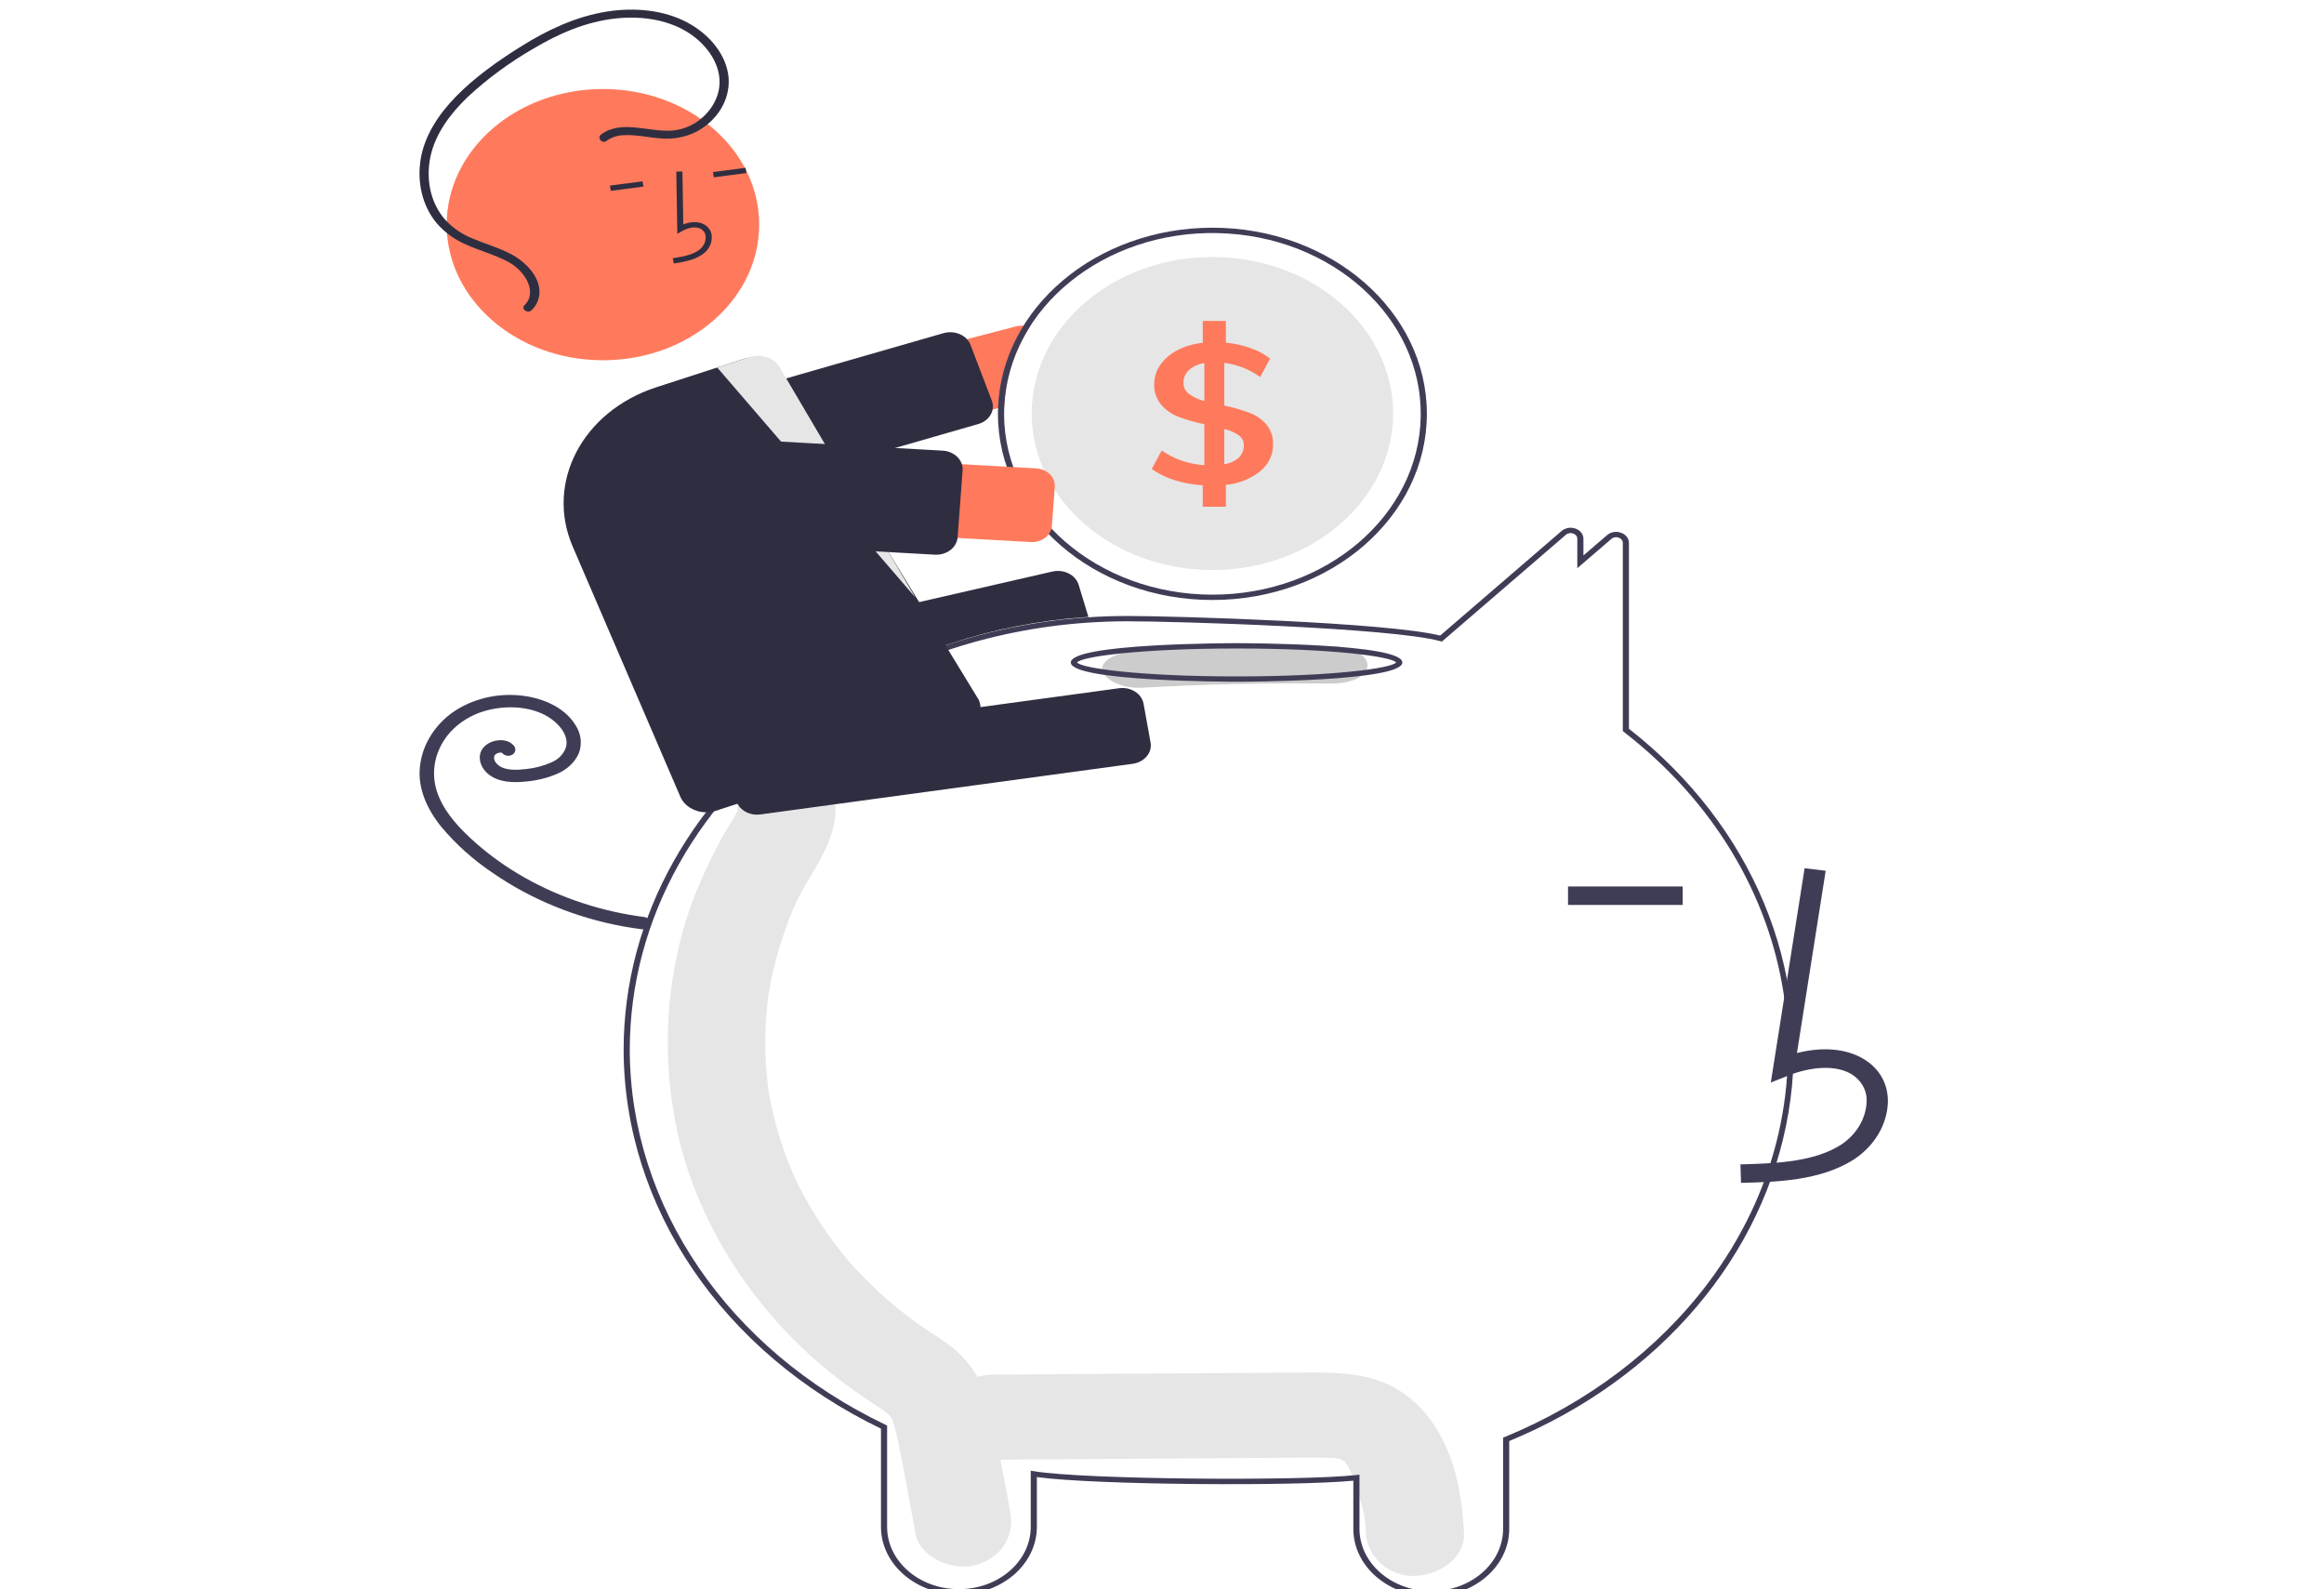
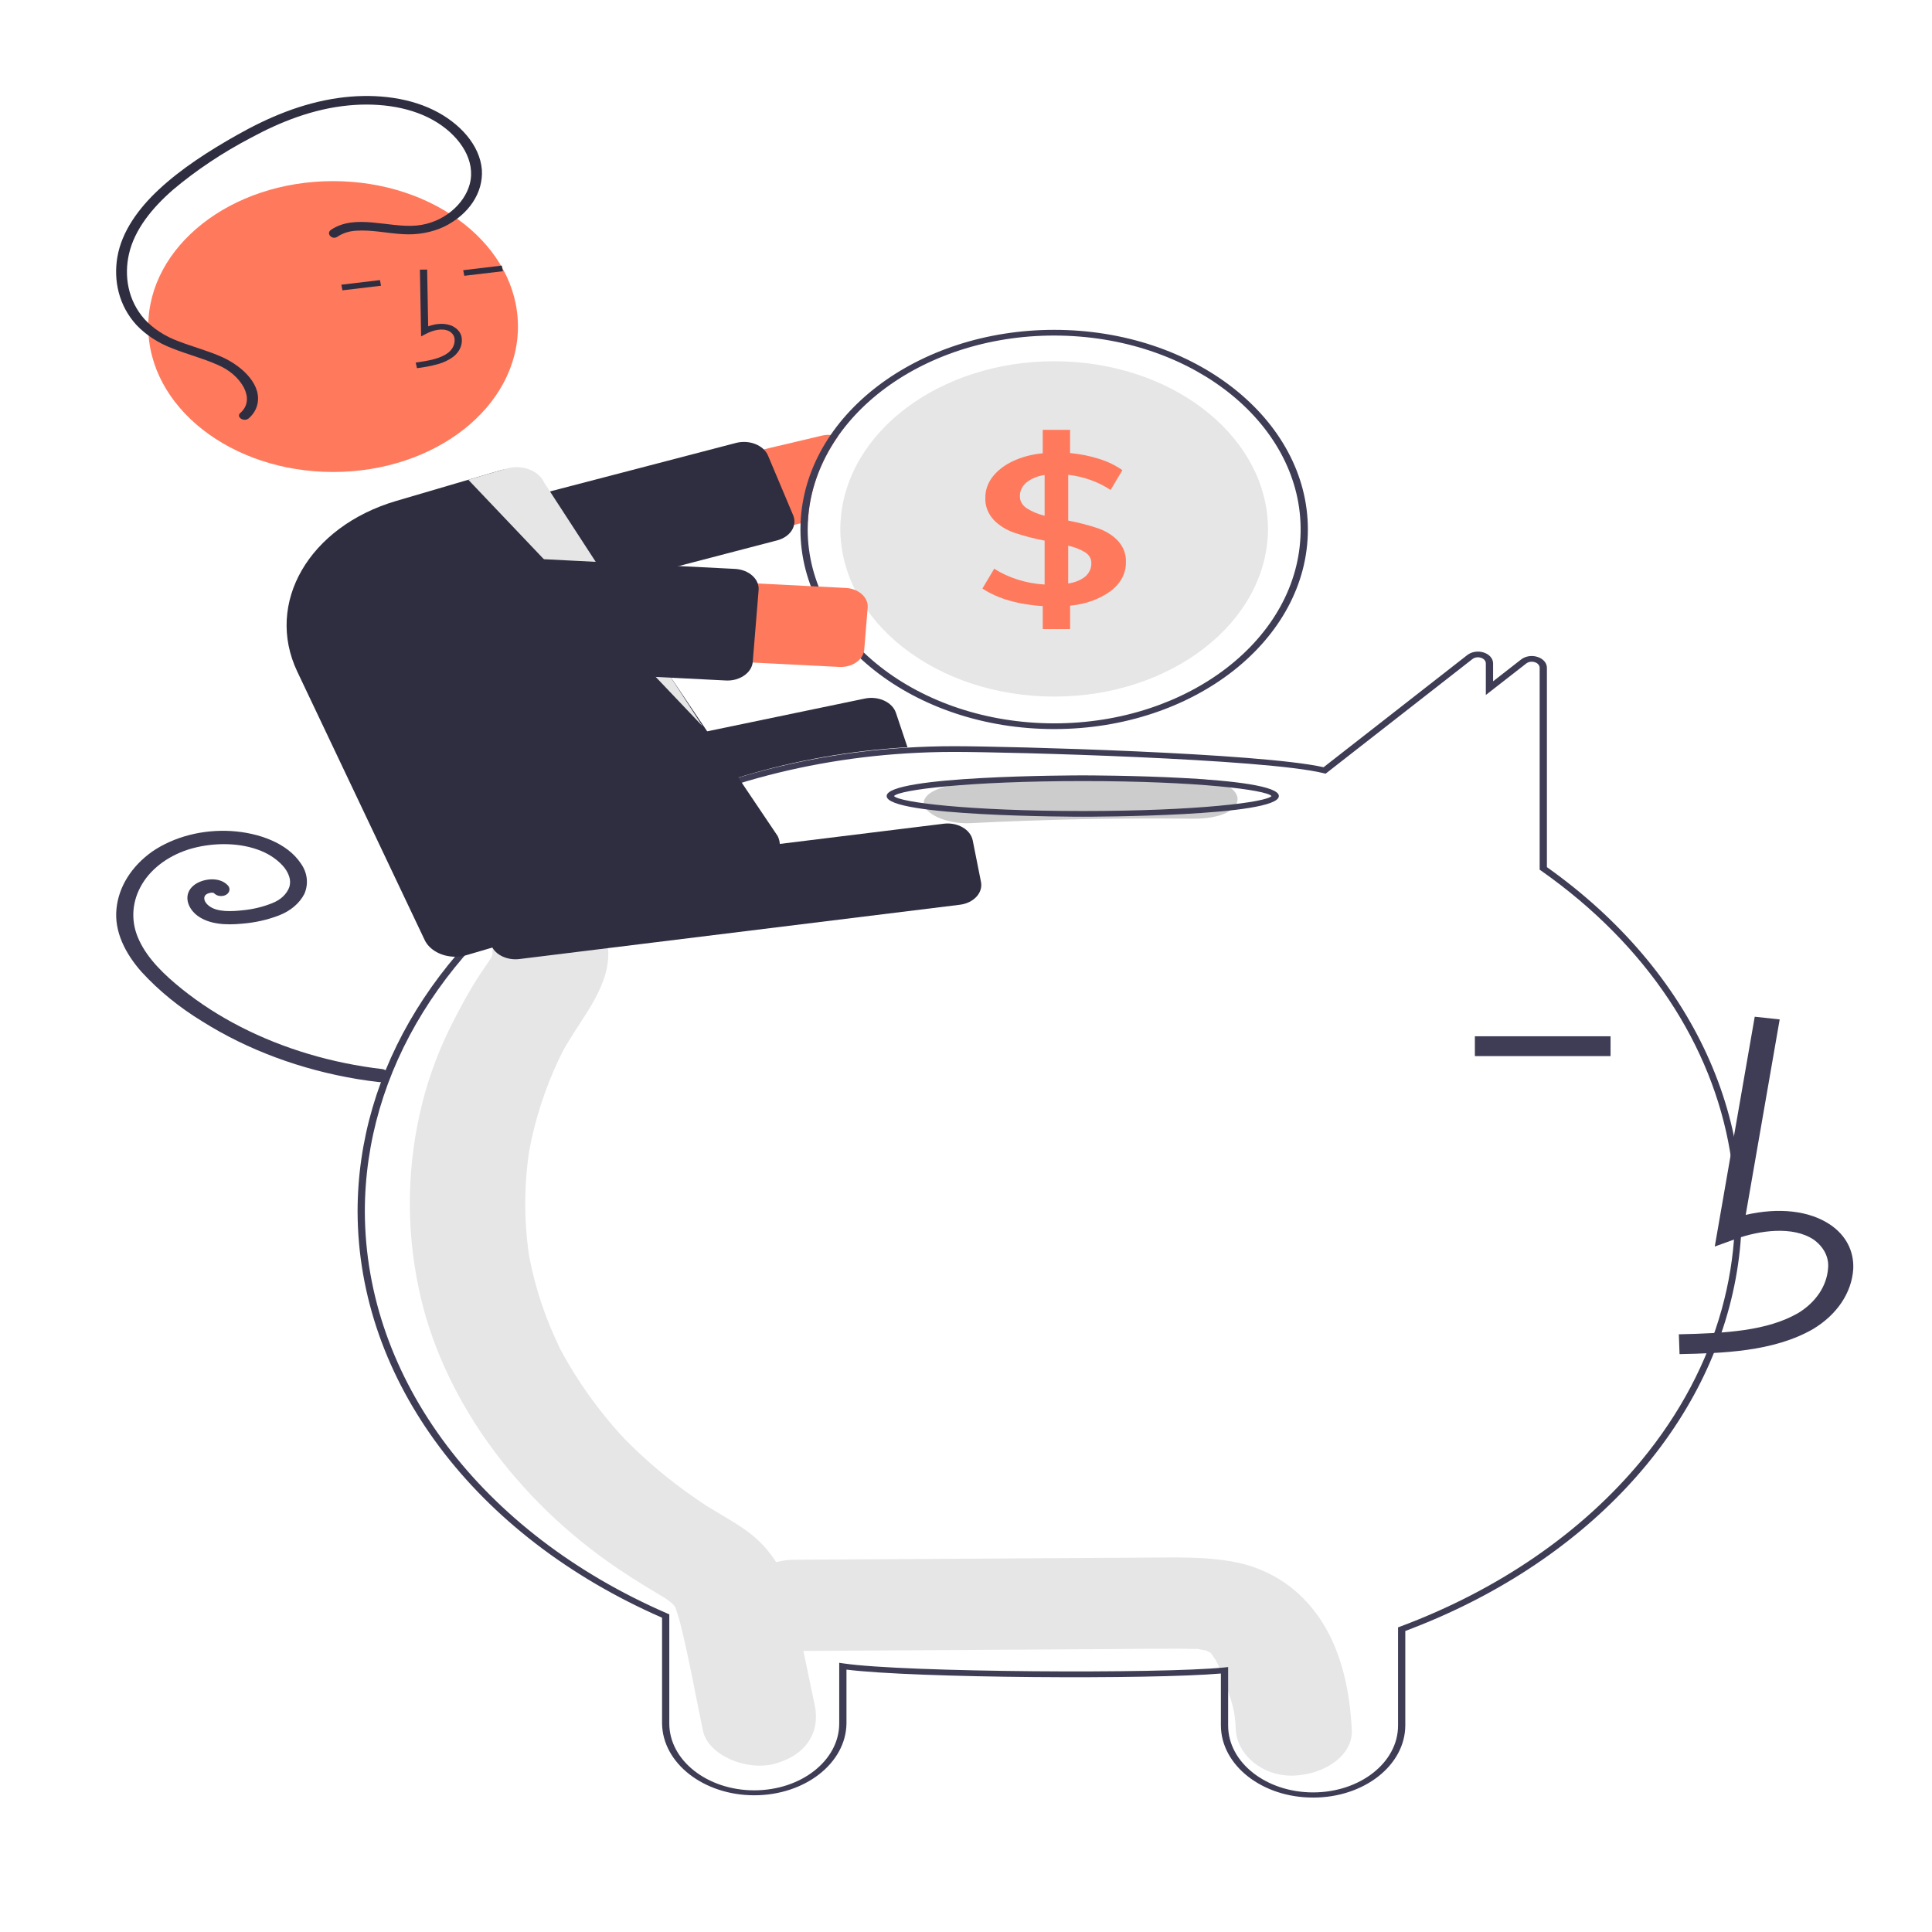
- <svg xmlns="http://www.w3.org/2000/svg" id="b5c524f0-66c4-4225-a3aa-c25cef687e0c" data-name="Layer 1" width="600" height="410" viewBox="0 0 600 410" version="1.1">
+ <svg xmlns="http://www.w3.org/2000/svg" id="b5c524f0-66c4-4225-a3aa-c25cef687e0c" data-name="Layer 1" width="200" height="200" viewBox="0 0 200 200" version="1.1">
  <defs id="defs55" />
-   <path d="m 368.241,365.113 c -4.051,-4.923 -9.535,-8.524 -16.429,-9.872 -6.012,-1.176 -12.194,-0.975 -18.305,-0.934 l -77.272,0.517 c -6.618,0.044 -12.963,5.02 -12.656,10.982 0.305,5.912 5.562,11.03 12.656,10.982 q 33.953,-0.227 67.906,-0.454 c 5.336,-0.036 10.676,-0.119 16.013,-0.104 1.198,0.003 2.392,0.058 3.589,0.07 0.29,0.003 0.499,6.2e-4 0.647,-0.005 0.037,0.01 0.068,0.019 0.117,0.03 0.625,0.149 1.265,0.251 1.894,0.393 -0.22,0.005 0.407,0.345 0.723,0.461 0.043,0.074 0.136,0.205 0.29,0.408 0.215,0.35 0.852,1.413 0.878,1.38 a 56.762,49.257 0 0 1 2.362,6.447 c 1.471,4.837 1.794,5.848 2.006,10.386 0.268,5.733 5.63,11.255 12.656,10.982 6.628,-0.258 12.943,-4.834 12.656,-10.982 -0.484,-10.361 -2.579,-21.999 -9.729,-30.687 z" id="path2" style="fill:#e6e6e6;stroke-width:0.737" />
-   <path d="m 260.777,389.896 c -1.451,-7.632 -2.875,-15.27 -4.355,-22.898 -1.501,-7.739 -4.567,-14.825 -11.507,-19.904 -1.854,-1.357 -3.777,-2.624 -5.708,-3.887 -0.679,-0.444 -1.357,-0.889 -2.028,-1.342 -0.04,-0.027 -0.066,-0.044 -0.1,-0.068 -0.074,-0.055 -0.162,-0.12 -0.281,-0.208 -2.892,-2.124 -5.687,-4.343 -8.349,-6.701 q -3.546,-3.142 -6.782,-6.552 -0.809,-0.852 -1.597,-1.718 c -0.09,-0.099 -0.577,-0.645 -0.898,-1.001 -0.298,-0.356 -0.843,-1 -0.935,-1.112 q -0.921,-1.13 -1.808,-2.28 A 123.492,107.164 0 0 1 205.999,305.671 q -0.433,-0.859 -0.845,-1.728 c -0.074,-0.177 -0.169,-0.404 -0.296,-0.706 -0.586,-1.399 -1.171,-2.796 -1.708,-4.212 q -1.708,-4.51 -2.938,-9.154 -0.608,-2.293 -1.094,-4.609 -0.251,-1.191 -0.469,-2.387 c -0.024,-0.132 -0.166,-0.993 -0.25,-1.479 -0.062,-0.488 -0.177,-1.353 -0.192,-1.487 q -0.139,-1.206 -0.247,-2.414 -0.243,-2.718 -0.328,-5.445 -0.146,-4.847 0.2,-9.693 c 0.131,-1.815 0.318,-3.626 0.548,-5.433 0.014,-0.111 0.025,-0.199 0.035,-0.279 0.014,-0.081 0.03,-0.172 0.05,-0.286 0.17,-0.999 0.35,-1.996 0.55,-2.99 a 125.998,109.338 0 0 1 2.958,-11.197 q 0.86,-2.614 1.869,-5.186 0.45,-1.142 0.928,-2.275 c -0.021,0.049 0.935,-2.07 0.948,-2.141 3.793,-7.776 9.996,-14.865 10.005,-23.699 0.005,-5.981 -5.825,-11.71 -12.656,-11.434 a 13.15,11.412 0 0 0 -12.656,11.434 c 0,0.134 -6.6e-4,0.249 -6.6e-4,0.36 -0.064,0.186 -0.117,0.342 -0.165,0.479 -0.74,1.395 -1.646,2.72 -2.457,4.08 -2.223,3.723 -4.121,7.567 -5.923,11.469 a 126.418,109.703 0 0 0 -6.746,19.65 144.035,124.991 0 0 0 -0.765,44.643 c 4.907,25.954 21.089,50.799 43.585,67.499 1.952,1.449 3.952,2.85 5.971,4.222 0.835,0.568 1.678,1.125 2.524,1.679 0.4,0.262 2.058,1.396 1.329,0.847 1.568,1.161 2.228,1.746 2.631,2.601 0.058,0.197 0.138,0.465 0.246,0.831 0.284,0.965 0.553,1.927 0.777,2.905 1.958,8.547 3.319,17.236 4.955,25.838 1.124,5.91 9.509,9.757 15.568,7.986 7.052,-2.062 10.044,-7.732 8.839,-14.065 z" id="path4" style="fill:#e6e6e6;stroke-width:0.737" />
-   <path d="m 369.522,412.063 a 20.07,17.417 0 0 1 -20.122,-17.331 v -12.528 c -15.115,1.468 -66.872,1.128 -81.708,-0.94 v 12.967 a 20.123,17.462 0 0 1 -40.245,0 v -25.46 a 129.172,112.093 0 0 1 -66.442,-97.734 c 0,-34.203 17.863,-66.11 49.008,-87.538 a 129.779,112.62 0 0 1 70.652,-24.143 c 3.502,-0.238 7.025,-0.359 10.472,-0.359 12.143,0 66.931,1.628 80.678,5.06 l 31.345,-26.99 a 3.29,2.855 0 0 1 3.599,-0.622 3.243,2.815 0 0 1 2.044,2.64 v 4.291 l 6.103,-5.245 a 3.283,2.849 0 0 1 3.596,-0.623 3.245,2.816 0 0 1 2.047,2.641 v 47.955 a 128.739,111.717 0 0 1 -30.904,183.862 v 22.767 a 20.07,17.417 0 0 1 -20.122,17.331 z m -18.54,-31.416 v 14.084 a 18.541,16.09 0 0 0 37.081,0 v -23.634 l 0.452,-0.186 a 128.499,111.509 0 0 0 52.624,-39.935 126.813,110.046 0 0 0 -21.909,-142.056 l -0.263,-0.205 v -48.567 a 1.664,1.444 0 0 0 -1.061,-1.37 1.7,1.475 0 0 0 -1.884,0.325 l -8.801,7.564 v -7.583 a 1.664,1.444 0 0 0 -1.061,-1.37 1.704,1.479 0 0 0 -1.887,0.327 l -32.016,27.568 -0.455,-0.124 c -12.779,-3.471 -68.429,-5.116 -80.665,-5.116 -3.406,0 -6.887,0.119 -10.347,0.355 a 128.197,111.247 0 0 0 -69.793,23.849 c -30.765,21.167 -48.409,52.681 -48.409,86.463 a 127.596,110.725 0 0 0 66.034,96.73 l 0.408,0.196 v 26.268 a 18.541,16.09 0 0 0 37.081,0 v -14.61 l 0.937,0.153 c 13.332,2.177 69.473,2.52 83.041,0.976 z" id="path6" style="fill:#3f3d56;stroke-width:0.737" />
-   <path d="m 262.289,84.248 -87.593,22.843 a 10.981,9.529 0 0 0 6.32,18.251 l 76.653,-19.995 1.606,-0.419 a 53.404,46.343 0 0 1 6.557,-20.496 4.876,4.232 0 0 0 -1.582,-0.357 5.036,4.37 0 0 0 -1.962,0.172 z" id="path8" style="fill:#ff7a5c;stroke-width:0.737" />
-   <path d="m 179.501,130.213 a 5.547,4.814 0 0 1 -5.25,-3.296 l -5.477,-14.343 a 5.536,4.804 0 0 1 3.514,-6.072 l 71.292,-20.503 a 5.537,4.805 0 0 1 6.998,3.049 l 5.477,14.343 a 5.518,4.788 0 0 1 -3.317,6.012 q -0.099,0.032 -0.199,0.061 L 181.249,129.966 a 5.539,4.807 0 0 1 -1.747,0.247 z" id="path10" style="fill:#2f2e41;stroke-width:0.737" />
-   <path d="m 313.014,58.776 a 55.393,48.069 0 0 0 -55.345,46.572 c -0.016,0.487 -0.024,0.982 -0.024,1.476 A 55.368,48.048 0 1 0 313.014,58.776 Z m 0,94.722 a 53.843,46.723 0 0 1 -53.786,-46.675 q 0,-0.958 0.048,-1.894 a 53.785,46.673 0 1 1 53.739,48.569 z" id="path12" style="fill:#3f3d56;stroke-width:0.737" />
-   <path d="m 359.682,106.824 a 46.668,40.497 0 0 1 -93.335,0 c 0,-1.284 0.071,-2.547 0.205,-3.796 a 46.668,40.497 0 0 1 93.13,3.796 z" id="path14" style="fill:#e6e6e6;stroke-width:0.737" />
-   <path d="m 326.911,109.515 a 11.111,9.642 0 0 0 -4.326,-2.972 42.031,36.474 0 0 0 -6.502,-1.853 V 93.666 a 18.506,16.059 0 0 1 9.246,3.658 l 2.579,-4.77 a 17.054,14.799 0 0 0 -5.031,-2.698 24.725,21.456 0 0 0 -6.383,-1.421 v -5.587 h -5.972 v 5.642 a 16.351,14.189 0 0 0 -6.526,1.901 12.971,11.256 0 0 0 -4.422,3.761 10.893,9.452 0 0 0 -1.574,5.004 9.858,8.554 0 0 0 1.811,5.354 11.477,9.96 0 0 0 4.508,3.103 41.678,36.167 0 0 0 6.613,1.901 v 10.564 a 19.765,17.152 0 0 1 -11.003,-3.809 l -2.578,4.777 a 19.443,16.872 0 0 0 5.885,2.897 27.021,23.448 0 0 0 7.285,1.318 v 5.539 h 5.972 v -5.642 a 15.454,13.411 0 0 0 8.867,-3.528 10.749,9.328 0 0 0 3.306,-6.933 9.535,8.274 0 0 0 -1.756,-5.182 z m -15.977,-5.992 a 11.468,9.952 0 0 1 -3.979,-1.853 4.208,3.652 0 0 1 -1.408,-2.869 5.32,4.616 0 0 1 1.439,-3.302 7.279,6.316 0 0 1 3.947,-1.778 z m 8.898,14.606 a 6.769,5.874 0 0 1 -3.749,1.695 v -9.088 a 10.472,9.088 0 0 1 3.749,1.627 3.684,3.197 0 0 1 1.289,2.54 5.382,4.67 0 0 1 -1.289,3.226 z" id="path16" style="fill:#ff7a5c;stroke-width:0.737" />
-   <path d="m 182.044,188.343 a 5.555,4.821 0 0 1 -5.359,-3.58 l -2.982,-9.795 a 5.54,4.807 0 0 1 3.935,-5.87 L 271.717,147.525 a 5.549,4.815 0 0 1 6.764,3.422 l 2.526,8.298 -0.473,0.032 a 126.685,109.934 0 0 0 -66.527,21.876 l -0.137,0.058 -30.421,6.974 a 5.507,4.779 0 0 1 -1.405,0.158 z" id="path18" style="fill:#2f2e41;stroke-width:0.737" />
-   <path d="m 166.462,236.724 a 77.601,67.341 0 0 1 -30.945,-10.153 75.56,65.569 0 0 1 -12.793,-9.08 c -3.819,-3.38 -7.472,-7.222 -9.363,-11.723 a 20.011,17.365 0 0 1 0.262,-12.883 19.247,16.702 0 0 1 10.416,-9.009 c 4.738,-1.64 10.462,-1.815 15.072,-0.019 a 13.517,11.73 0 0 1 5.509,3.848 9.045,7.849 0 0 1 1.432,2.58 6.07,5.267 0 0 1 0.071,2.58 7.132,6.189 0 0 1 -3.776,3.928 19.037,16.52 0 0 1 -6.448,1.707 c -2.262,0.268 -5.512,0.511 -7.331,-1.065 a 3.693,3.205 0 0 1 -0.864,-1.106 2.463,2.138 0 0 1 -0.136,-1.001 c -0.027,0.149 0.11,-0.324 0.102,-0.305 -0.029,0.07 -0.153,0.241 0.024,-0.021 a 2.687,2.332 0 0 1 0.184,-0.249 c -0.06,0.068 -0.192,0.18 0.043,-0.013 a 1.552,1.347 0 0 1 0.723,-0.387 c 0.109,-0.028 0.221,-0.05 0.33,-0.076 0.279,-0.066 -0.278,0.003 0.007,-0.004 0.11,-0.003 0.222,-6.8e-4 0.331,-0.005 0.28,-0.011 -0.276,-0.066 -0.008,-0.008 0.104,0.023 0.207,0.045 0.31,0.073 0.223,0.061 -0.158,-0.142 -0.007,0.01 0.177,0.178 -0.186,-0.173 0.015,-6.9e-4 a 3.658,3.174 0 0 1 0.283,0.271 1.866,1.619 0 0 0 2.622,0 1.898,1.647 0 0 0 0,-2.275 c -1.828,-1.967 -5.44,-1.481 -7.289,0.181 -2.359,2.12 -1.425,5.48 0.87,7.329 2.597,2.094 6.276,2.24 9.617,1.888 a 23.585,20.466 0 0 0 8.123,-1.992 11.389,9.883 0 0 0 5.556,-5.208 10.42,9.042 0 0 0 -0.836,-7.392 c -2.95,-4.812 -9.058,-7.28 -15.095,-7.707 a 23.581,20.463 0 0 0 -17.258,4.916 23.851,20.698 0 0 0 -7.821,13.779 c -0.527,5.488 1.927,10.818 5.505,15.248 a 66.938,58.088 0 0 0 13.272,11.911 81.054,70.337 0 0 0 33.863,13.859 q 2.209,0.396 4.441,0.678 a 1.915,1.662 0 0 0 2.281,-1.124 1.868,1.621 0 0 0 -1.295,-1.979 z" id="path20" style="fill:#3f3d56;stroke-width:0.737" />
-   <path d="m 343.155,166.797 q -24.254,-0.297 -48.355,1.068 c -5.492,0.311 -10.244,1.996 -10.244,4.827 0,2.367 4.714,5.14 10.244,4.827 q 24.089,-1.365 48.355,-1.068 c 13.189,0.162 13.181,-9.492 0,-9.653 z" id="path22" style="fill:#cccccc;stroke-width:0.737" />
-   <path d="m 319.256,175.972 c -1.747,0 -42.796,-0.057 -42.796,-4.977 0,-4.92 41.049,-4.977 42.796,-4.977 1.747,0 42.796,0.057 42.796,4.977 0,4.92 -41.049,4.977 -42.796,4.977 z m -41.191,-4.977 c 1.123,1.492 16.212,3.604 41.191,3.604 24.979,0 40.068,-2.112 41.191,-3.604 -1.123,-1.491 -16.212,-3.604 -41.191,-3.604 -24.979,0 -40.068,2.112 -41.191,3.604 z" id="path24" style="fill:#3f3d56;stroke-width:0.737" />
-   <path d="m 449.494,305.323 c 9.087,-0.219 20.396,-0.493 29.109,-6.016 a 22.354,19.399 0 0 0 8.796,-14.485 c 0.178,-4.362 -1.638,-8.169 -5.114,-10.717 -4.551,-3.337 -11.195,-4.12 -18.356,-2.293 l 7.419,-47.051 -5.446,-0.648 -8.722,55.314 4.548,-1.811 c 5.273,-2.099 12.511,-3.167 17.009,0.132 a 9.662,8.385 0 0 1 3.168,6.907 16.896,14.662 0 0 1 -6.545,10.8 c -6.78,4.298 -15.795,4.852 -26.019,5.1 z" id="path26" style="fill:#3f3d56;stroke-width:0.737" />
-   <rect x="404.827" y="228.819" width="29.608" height="4.771" id="rect28" style="fill:#3f3d56;stroke-width:0.737" />
-   <path d="m 195.441,210.284 a 5.547,4.813 0 0 1 -5.461,-4.062 l -1.807,-10.009 a 5.543,4.81 0 0 1 4.613,-5.491 l 96.129,-13.071 a 5.543,4.81 0 0 1 6.327,4.003 l 1.807,10.009 a 5.543,4.81 0 0 1 -4.613,5.491 l -96.129,13.07 a 5.612,4.87 0 0 1 -0.866,0.059 z" id="path30" style="fill:#2f2e41;stroke-width:0.737" />
-   <ellipse cx="155.659" cy="57.985" id="circle32" style="fill:#ff7a5c;stroke-width:0.737" rx="40.34" ry="35.006" />
-   <path d="m 178.498,67.043 a 9.567,8.302 0 0 0 3.454,-1.837 6.433,5.583 0 0 0 1.783,-4.45 4.328,3.756 0 0 0 -1.987,-2.858 c -1.46,-0.779 -3.389,-0.75 -5.337,0.034 l -0.225,-13.665 -1.582,0.02 0.264,16.064 1.204,-0.685 c 1.396,-0.793 3.403,-1.369 4.846,-0.598 a 2.779,2.412 0 0 1 1.244,1.846 4.861,4.219 0 0 1 -1.326,3.318 c -1.715,1.477 -4.253,1.971 -7.15,2.424 l 0.28,1.351 a 26.073,22.625 0 0 0 4.53,-0.963 z" id="path34" style="fill:#2f2e41;stroke-width:0.737" />
-   <rect x="173.831" y="68.078" width="8.497" height="1.378" transform="matrix(0.9914747,-0.130299,0.1719197,0.985111,0,0)" id="rect36" style="fill:#2f2e41;stroke-width:0.737" />
-   <rect x="147.012" y="68.078" width="8.497" height="1.378" transform="matrix(0.9914747,-0.130299,0.1719197,0.985111,0,0)" id="rect38" style="fill:#2f2e41;stroke-width:0.737" />
-   <path d="m 182.317,209.672 a 7.143,6.198 0 0 1 -6.671,-4.019 l -27.813,-64.637 a 36.805,31.939 0 0 1 21.581,-41.048 l 22.615,-7.328 a 7.085,6.148 0 0 1 5.44,0.164 6.986,6.062 0 0 1 3.698,3.422 l 51.521,84.415 a 7.12,6.179 0 0 1 -4.158,7.988 l -63.726,20.649 a 7.1,6.161 0 0 1 -2.488,0.392 z" id="path40" style="fill:#2f2e41;stroke-width:0.737" />
-   <path d="m 185.167,94.863 51.12,59.322 -34.591,-58.699 a 6.39,5.545 0 0 0 -8.186,-3.326 z" id="path42" style="fill:#e6e6e6;stroke-width:0.737" />
-   <path d="m 266.11,139.915 -91.275,-5.102 a 10.978,9.527 0 1 1 1.411,-19.014 l 91.275,5.102 a 5.141,4.461 0 0 1 4.8,4.739 l -0.75,10.11 a 5.142,4.462 0 0 1 -5.461,4.166 z" id="path44" style="fill:#ff7a5c;stroke-width:0.737" />
-   <path d="m 241.72,143.186 q -0.181,0 -0.362,-0.01 h -2e-4 l -74.95,-4.189 a 5.536,4.804 0 0 1 -5.17,-5.103 l 1.282,-17.268 a 5.537,4.805 0 0 1 5.882,-4.486 l 74.95,4.189 a 5.543,4.81 0 0 1 5.169,5.103 l -1.281,17.269 a 5.552,4.818 0 0 1 -3.596,4.194 5.478,4.754 0 0 1 -1.923,0.301 z" id="path46" style="fill:#2f2e41;stroke-width:0.737" />
-   <path d="m 155.196,34.707 c 5.307,-3.961 12.594,-0.418 18.68,-1.038 5.822,-0.593 10.42,-5.126 11.595,-9.941 1.37,-5.617 -1.99,-11.245 -6.942,-14.748 -5.424,-3.836 -12.618,-4.937 -19.435,-4.227 -7.813,0.813 -14.958,3.974 -21.37,7.796 a 96.381,83.637 0 0 0 -16.96,12.471 c -4.549,4.36 -8.403,9.556 -9.634,15.423 -1.118,5.332 -0.264,11.24 3.368,15.756 a 19.146,16.614 0 0 0 7.494,5.357 c 3.114,1.327 6.437,2.276 9.454,3.776 4.562,2.269 8.996,6.973 7.567,11.868 a 7.746,6.722 0 0 1 -1.761,2.876 c -1.021,0.983 -2.862,-0.316 -1.839,-1.302 1.798,-1.732 1.727,-4.041 0.769,-6.109 a 12.871,11.169 0 0 0 -5.721,-5.46 c -3.158,-1.567 -6.645,-2.534 -9.882,-3.962 a 21.374,18.548 0 0 1 -7.84,-5.638 c -3.874,-4.672 -5.033,-10.753 -4.155,-16.378 0.951,-6.087 4.555,-11.619 9.073,-16.254 4.917,-5.045 10.957,-9.315 17.127,-13.151 6.621,-4.116 13.935,-7.596 22.029,-8.855 7.016,-1.091 14.621,-0.419 20.756,2.899 5.727,3.097 10.118,8.425 10.555,14.378 a 17.588,15.262 0 0 1 -8.207,13.688 15.108,13.111 0 0 1 -9.025,1.814 c -3.371,-0.187 -6.745,-1.083 -10.137,-0.834 a 7.072,6.137 0 0 0 -4.167,1.461 c -1.159,0.865 -2.541,-0.81 -1.391,-1.669 z" id="path48" style="fill:#2f2e41;stroke-width:0.737" />
+   <path d="m 135.324,165.891 c -1.922,-2.117 -4.523,-3.666 -7.794,-4.246 -2.852,-0.506 -5.784,-0.419 -8.683,-0.402 l -36.655,0.222 c -3.139,0.019 -6.149,2.159 -6.003,4.723 0.145,2.543 2.638,4.744 6.003,4.723 q 16.106,-0.098 32.212,-0.195 c 2.531,-0.015 5.064,-0.051 7.596,-0.045 0.569,9.7e-4 1.135,0.025 1.703,0.03 0.138,9.7e-4 0.237,2.7e-4 0.307,-0.002 0.018,0.004 0.032,0.008 0.055,0.013 0.296,0.064 0.6,0.108 0.898,0.169 -0.104,0.002 0.193,0.149 0.343,0.198 0.021,0.032 0.064,0.088 0.137,0.176 0.102,0.151 0.404,0.608 0.417,0.593 a 26.926,21.184 0 0 1 1.121,2.773 c 0.698,2.08 0.851,2.515 0.951,4.467 0.127,2.465 2.67,4.841 6.003,4.723 3.144,-0.111 6.14,-2.079 6.003,-4.723 -0.229,-4.456 -1.223,-9.461 -4.615,-13.198 z" id="path2" style="fill:#e6e6e6;stroke-width:0.333" />
+   <path d="m 84.346,176.549 c -0.689,-3.282 -1.364,-6.567 -2.066,-9.848 -0.712,-3.328 -2.167,-6.376 -5.459,-8.56 -0.88,-0.584 -1.792,-1.128 -2.707,-1.672 -0.322,-0.191 -0.644,-0.382 -0.962,-0.577 -0.019,-0.012 -0.031,-0.019 -0.048,-0.029 -0.035,-0.024 -0.077,-0.052 -0.133,-0.089 -1.372,-0.914 -2.698,-1.868 -3.961,-2.882 q -1.682,-1.351 -3.217,-2.818 -0.384,-0.366 -0.757,-0.739 c -0.043,-0.043 -0.274,-0.277 -0.426,-0.431 -0.141,-0.153 -0.4,-0.43 -0.443,-0.478 q -0.437,-0.486 -0.858,-0.981 a 58.581,46.088 0 0 1 -4.948,-7.119 q -0.205,-0.369 -0.401,-0.743 c -0.035,-0.076 -0.08,-0.174 -0.14,-0.304 -0.278,-0.602 -0.556,-1.203 -0.81,-1.812 q -0.81,-1.94 -1.393,-3.937 -0.288,-0.986 -0.519,-1.982 -0.119,-0.512 -0.223,-1.027 c -0.011,-0.057 -0.079,-0.427 -0.119,-0.636 -0.029,-0.21 -0.084,-0.582 -0.091,-0.639 q -0.066,-0.519 -0.117,-1.038 -0.115,-1.169 -0.156,-2.342 -0.069,-2.084 0.095,-4.169 c 0.062,-0.781 0.151,-1.559 0.26,-2.337 0.006,-0.048 0.012,-0.086 0.017,-0.12 0.006,-0.035 0.014,-0.074 0.023,-0.123 0.081,-0.43 0.166,-0.858 0.261,-1.286 a 59.769,47.023 0 0 1 1.403,-4.816 q 0.408,-1.124 0.887,-2.23 0.213,-0.491 0.44,-0.978 c -0.01,0.021 0.444,-0.89 0.45,-0.921 1.799,-3.344 4.742,-6.393 4.746,-10.192 0.003,-2.572 -2.763,-5.036 -6.003,-4.917 a 6.238,4.908 0 0 0 -6.003,4.917 c 0,0.058 -3.16e-4,0.107 -3.16e-4,0.155 -0.03,0.08 -0.056,0.147 -0.078,0.206 -0.351,0.6 -0.781,1.17 -1.166,1.755 -1.055,1.601 -1.955,3.254 -2.81,4.932 a 59.969,47.18 0 0 0 -3.2,8.451 68.326,53.755 0 0 0 -0.363,19.2 c 2.328,11.162 10.004,21.847 20.675,29.029 0.926,0.623 1.875,1.226 2.832,1.816 0.396,0.244 0.796,0.484 1.197,0.722 0.19,0.113 0.976,0.6 0.63,0.364 0.744,0.499 1.057,0.751 1.248,1.119 0.028,0.085 0.065,0.2 0.117,0.357 0.135,0.415 0.263,0.829 0.369,1.249 0.929,3.676 1.574,7.413 2.35,11.112 0.533,2.542 4.511,4.196 7.385,3.434 3.345,-0.887 4.764,-3.325 4.193,-6.049 z" id="path4" style="fill:#e6e6e6;stroke-width:0.333" />
+   <path d="m 135.931,186.083 a 9.521,7.49 0 0 1 -9.545,-7.454 v -5.388 c -7.17,0.631 -31.722,0.485 -38.759,-0.404 v 5.577 a 9.546,7.51 0 0 1 -19.091,0 V 167.464 A 61.275,48.208 0 0 1 37.017,125.432 c 0,-14.71 8.473,-28.432 23.248,-37.648 A 61.563,48.434 0 0 1 93.78,77.401 c 1.661,-0.102 3.332,-0.154 4.967,-0.154 5.76,0 31.75,0.7 38.271,2.176 L 151.887,67.815 a 1.561,1.228 0 0 1 1.707,-0.268 1.539,1.21 0 0 1 0.97,1.136 v 1.846 l 2.895,-2.256 a 1.557,1.225 0 0 1 1.706,-0.268 1.539,1.211 0 0 1 0.971,1.136 v 20.624 a 61.069,48.046 0 0 1 -14.66,79.073 v 9.792 a 9.521,7.49 0 0 1 -9.545,7.454 z m -8.795,-13.511 v 6.057 a 8.795,6.92 0 0 0 17.59,0 v -10.164 l 0.214,-0.08 a 60.956,47.957 0 0 0 24.963,-17.175 60.156,47.328 0 0 0 -10.393,-61.094 l -0.125,-0.088 V 69.14 a 0.789,0.621 0 0 0 -0.503,-0.589 0.806,0.634 0 0 0 -0.894,0.14 l -4.175,3.253 v -3.261 a 0.789,0.621 0 0 0 -0.503,-0.589 0.808,0.636 0 0 0 -0.895,0.141 l -15.187,11.856 -0.216,-0.053 c -6.062,-1.493 -32.461,-2.2 -38.265,-2.2 -1.616,0 -3.267,0.051 -4.908,0.153 A 60.813,47.844 0 0 0 60.731,88.247 C 46.138,97.35 37.768,110.903 37.768,125.432 a 60.527,47.62 0 0 0 31.324,41.601 l 0.194,0.084 v 11.297 a 8.795,6.92 0 0 0 17.59,0 v -6.283 l 0.445,0.066 c 6.324,0.936 32.956,1.084 39.392,0.42 z" id="path6" style="fill:#3f3d56;stroke-width:0.333" />
+   <path d="m 85.064,45.1 -41.551,9.824 a 5.209,4.098 0 0 0 2.998,7.849 l 36.362,-8.599 0.762,-0.18 a 25.333,19.931 0 0 1 3.111,-8.815 2.313,1.82 0 0 0 -0.75,-0.154 2.389,1.88 0 0 0 -0.931,0.074 z" id="path8" style="fill:#ff7a5c;stroke-width:0.333" />
+   <path d="m 45.792,64.868 a 2.631,2.07 0 0 1 -2.491,-1.417 l -2.598,-6.168 a 2.626,2.066 0 0 1 1.667,-2.612 l 33.818,-8.818 a 2.626,2.066 0 0 1 3.319,1.311 l 2.598,6.168 a 2.617,2.059 0 0 1 -1.573,2.586 q -0.047,0.014 -0.095,0.026 L 46.621,64.761 a 2.628,2.067 0 0 1 -0.829,0.106 z" id="path10" style="fill:#2f2e41;stroke-width:0.333" />
+   <path d="M 109.126,34.145 A 26.277,20.673 0 0 0 82.872,54.174 c -0.007,0.21 -0.011,0.422 -0.011,0.635 A 26.265,20.664 0 1 0 109.126,34.145 Z m 0,40.737 A 25.541,20.094 0 0 1 83.611,54.809 q 0,-0.412 0.023,-0.815 a 25.514,20.073 0 1 1 25.492,20.888 z" id="path12" style="fill:#3f3d56;stroke-width:0.333" />
+   <path d="m 131.264,54.809 a 22.138,17.417 0 0 1 -44.275,0 c 0,-0.552 0.034,-1.095 0.097,-1.632 a 22.138,17.417 0 0 1 44.178,1.632 z" id="path14" style="fill:#e6e6e6;stroke-width:0.333" />
+   <path d="m 115.718,55.966 a 5.271,4.147 0 0 0 -2.052,-1.278 19.938,15.686 0 0 0 -3.084,-0.797 v -4.741 a 8.778,6.906 0 0 1 4.386,1.573 l 1.223,-2.052 a 8.09,6.365 0 0 0 -2.386,-1.16 11.729,9.228 0 0 0 -3.028,-0.611 v -2.403 h -2.833 v 2.427 a 7.757,6.102 0 0 0 -3.095,0.818 6.153,4.841 0 0 0 -2.098,1.618 5.167,4.065 0 0 0 -0.747,2.152 4.676,3.679 0 0 0 0.859,2.303 5.444,4.283 0 0 0 2.139,1.334 19.771,15.555 0 0 0 3.137,0.818 v 4.543 a 9.376,7.376 0 0 1 -5.219,-1.638 l -1.223,2.055 a 9.223,7.256 0 0 0 2.792,1.246 12.818,10.084 0 0 0 3.456,0.567 v 2.382 h 2.833 v -2.427 a 7.331,5.768 0 0 0 4.206,-1.517 5.099,4.012 0 0 0 1.568,-2.981 4.523,3.559 0 0 0 -0.833,-2.229 z m -7.579,-2.577 a 5.44,4.28 0 0 1 -1.887,-0.797 1.996,1.571 0 0 1 -0.668,-1.234 2.524,1.985 0 0 1 0.683,-1.42 3.453,2.716 0 0 1 1.872,-0.765 z m 4.221,6.282 a 3.211,2.526 0 0 1 -1.779,0.729 v -3.908 a 4.968,3.908 0 0 1 1.779,0.7 1.748,1.375 0 0 1 0.612,1.092 2.553,2.008 0 0 1 -0.612,1.387 z" id="path16" style="fill:#ff7a5c;stroke-width:0.333" />
+   <path d="m 46.998,89.867 a 2.635,2.073 0 0 1 -2.542,-1.54 l -1.415,-4.212 a 2.628,2.068 0 0 1 1.867,-2.524 l 44.628,-9.278 a 2.632,2.071 0 0 1 3.208,1.472 l 1.198,3.569 -0.225,0.014 a 60.095,47.279 0 0 0 -31.558,9.408 l -0.065,0.025 -14.431,2.999 a 2.612,2.055 0 0 1 -0.666,0.068 z" id="path18" style="fill:#2f2e41;stroke-width:0.333" />
+   <path d="M 39.606,110.675 A 36.811,28.961 0 0 1 24.927,106.308 35.843,28.199 0 0 1 18.859,102.403 c -1.811,-1.454 -3.544,-3.106 -4.442,-5.042 a 9.493,7.468 0 0 1 0.124,-5.541 9.13,7.183 0 0 1 4.941,-3.875 c 2.247,-0.705 4.963,-0.781 7.15,-0.009 a 6.412,5.045 0 0 1 2.613,1.655 4.291,3.376 0 0 1 0.679,1.109 2.879,2.265 0 0 1 0.034,1.11 3.383,2.662 0 0 1 -1.791,1.689 9.031,7.105 0 0 1 -3.059,0.734 c -1.073,0.115 -2.615,0.22 -3.477,-0.458 a 1.752,1.378 0 0 1 -0.41,-0.475 1.169,0.919 0 0 1 -0.065,-0.43 c -0.013,0.064 0.052,-0.139 0.048,-0.131 -0.014,0.03 -0.073,0.103 0.011,-0.01 a 1.275,1.003 0 0 1 0.087,-0.107 c -0.029,0.029 -0.091,0.077 0.021,-0.006 a 0.736,0.579 0 0 1 0.343,-0.167 c 0.052,-0.012 0.105,-0.021 0.157,-0.033 0.132,-0.029 -0.132,9.7e-4 0.004,-0.002 0.052,-9.7e-4 0.105,-2.9e-4 0.157,-0.002 0.133,-0.005 -0.131,-0.029 -0.004,-0.004 0.049,0.01 0.098,0.019 0.147,0.031 0.106,0.026 -0.075,-0.061 -0.004,0.004 0.084,0.077 -0.088,-0.074 0.007,-2.9e-4 a 1.735,1.365 0 0 1 0.134,0.116 0.885,0.696 0 0 0 1.244,0 0.9,0.708 0 0 0 0,-0.979 c -0.867,-0.846 -2.58,-0.637 -3.458,0.078 -1.119,0.912 -0.676,2.357 0.413,3.152 1.232,0.901 2.977,0.963 4.562,0.812 a 11.188,8.802 0 0 0 3.853,-0.857 5.402,4.25 0 0 0 2.635,-2.24 4.943,3.889 0 0 0 -0.396,-3.179 c -1.399,-2.07 -4.297,-3.131 -7.161,-3.315 a 11.186,8.8 0 0 0 -8.187,2.114 11.314,8.901 0 0 0 -3.71,5.926 c -0.25,2.36 0.914,4.653 2.611,6.558 a 31.753,24.982 0 0 0 6.296,5.123 38.449,30.25 0 0 0 16.064,5.96 q 1.048,0.17 2.107,0.292 a 0.909,0.715 0 0 0 1.082,-0.483 0.886,0.697 0 0 0 -0.614,-0.851 z" id="path20" style="fill:#3f3d56;stroke-width:0.333" />
+   <path d="m 123.424,80.601 q -11.505,-0.128 -22.938,0.459 c -2.605,0.134 -4.859,0.858 -4.859,2.076 0,1.018 2.236,2.211 4.859,2.076 q 11.427,-0.587 22.938,-0.459 c 6.256,0.069 6.253,-4.082 0,-4.152 z" id="path22" style="fill:#cccccc;stroke-width:0.333" />
+   <path d="m 112.087,84.547 c -0.829,0 -20.301,-0.024 -20.301,-2.14 0,-2.116 19.472,-2.14 20.301,-2.14 0.829,0 20.301,0.024 20.301,2.14 0,2.116 -19.472,2.14 -20.301,2.14 z M 92.547,82.407 c 0.533,0.642 7.691,1.55 19.54,1.55 11.849,0 19.007,-0.909 19.54,-1.55 -0.533,-0.641 -7.691,-1.55 -19.54,-1.55 -11.849,0 -19.007,0.909 -19.54,1.55 z" id="path24" style="fill:#3f3d56;stroke-width:0.333" />
+   <path d="m 173.867,140.177 c 4.311,-0.094 9.675,-0.212 13.808,-2.587 a 10.604,8.343 0 0 0 4.173,-6.23 c 0.084,-1.876 -0.777,-3.513 -2.426,-4.609 -2.159,-1.435 -5.311,-1.772 -8.708,-0.986 l 3.519,-20.235 -2.584,-0.279 -4.138,23.789 2.158,-0.779 c 2.501,-0.903 5.935,-1.362 8.069,0.057 a 4.583,3.606 0 0 1 1.503,2.97 8.015,6.306 0 0 1 -3.105,4.645 c -3.216,1.848 -7.492,2.087 -12.342,2.193 z" id="path26" style="fill:#3f3d56;stroke-width:0.333" />
+   <rect x="152.679" y="107.275" width="14.045" height="2.052" id="rect28" style="fill:#3f3d56;stroke-width:0.333" />
+   <path d="m 53.353,99.304 a 2.631,2.07 0 0 1 -2.59,-1.747 l -0.857,-4.304 a 2.629,2.069 0 0 1 2.188,-2.361 l 45.6,-5.621 a 2.629,2.069 0 0 1 3.001,1.722 l 0.857,4.305 a 2.629,2.069 0 0 1 -2.188,2.361 l -45.6,5.621 a 2.662,2.095 0 0 1 -0.411,0.025 z" id="path30" style="fill:#2f2e41;stroke-width:0.333" />
+   <ellipse cx="34.482" cy="33.805" id="circle32" style="fill:#ff7a5c;stroke-width:0.333" rx="19.136" ry="15.055" />
+   <path d="m 45.316,37.7 a 4.538,3.57 0 0 0 1.638,-0.79 3.052,2.401 0 0 0 0.846,-1.914 2.053,1.615 0 0 0 -0.943,-1.229 c -0.693,-0.335 -1.608,-0.322 -2.532,0.015 l -0.107,-5.877 -0.75,0.009 0.125,6.909 0.571,-0.295 c 0.662,-0.341 1.614,-0.589 2.299,-0.257 a 1.318,1.037 0 0 1 0.59,0.794 2.306,1.814 0 0 1 -0.629,1.427 c -0.813,0.635 -2.017,0.848 -3.392,1.042 l 0.133,0.581 a 12.368,9.73 0 0 0 2.149,-0.414 z" id="path34" style="fill:#2f2e41;stroke-width:0.333" />
+   <rect x="41.907" y="33.531" width="4.024" height="0.594" transform="matrix(0.9929767,-0.1183103,0.1890234,0.9819726,0,0)" id="rect36" style="fill:#2f2e41;stroke-width:0.333" />
+   <rect x="29.204" y="33.531" width="4.024" height="0.594" transform="matrix(0.9929767,-0.1183103,0.1890234,0.9819726,0,0)" id="rect38" style="fill:#2f2e41;stroke-width:0.333" />
+   <path d="M 47.127,99.04 A 3.388,2.666 0 0 1 43.963,97.312 L 30.769,69.514 A 17.459,13.736 0 0 1 41.006,51.86 l 10.728,-3.152 a 3.361,2.644 0 0 1 2.581,0.071 3.314,2.607 0 0 1 1.754,1.472 L 80.51,86.555 a 3.377,2.657 0 0 1 -1.972,3.436 l -30.23,8.881 a 3.368,2.65 0 0 1 -1.18,0.169 z" id="path40" style="fill:#2f2e41;stroke-width:0.333" />
+   <path d="M 48.48,49.665 72.729,75.177 56.321,49.933 a 3.031,2.385 0 0 0 -3.883,-1.431 z" id="path42" style="fill:#e6e6e6;stroke-width:0.333" />
+   <path d="M 86.876,69.04 43.578,66.846 a 5.208,4.097 0 1 1 0.669,-8.177 l 43.298,2.194 a 2.439,1.919 0 0 1 2.277,2.038 l -0.356,4.348 a 2.439,1.919 0 0 1 -2.591,1.791 z" id="path44" style="fill:#ff7a5c;stroke-width:0.333" />
+   <path d="m 75.306,70.447 q -0.086,0 -0.172,-0.004 h -9e-5 L 39.58,68.641 a 2.626,2.066 0 0 1 -2.452,-2.195 l 0.608,-7.427 a 2.626,2.066 0 0 1 2.79,-1.929 l 35.554,1.802 a 2.629,2.069 0 0 1 2.452,2.195 l -0.608,7.427 a 2.634,2.072 0 0 1 -1.706,1.804 2.599,2.045 0 0 1 -0.912,0.13 z" id="path46" style="fill:#2f2e41;stroke-width:0.333" />
+   <path d="m 34.262,23.793 c 2.517,-1.703 5.974,-0.18 8.861,-0.446 2.762,-0.255 4.943,-2.204 5.5,-4.275 0.65,-2.416 -0.944,-4.836 -3.293,-6.343 -2.573,-1.65 -5.985,-2.123 -9.219,-1.818 -3.706,0.35 -7.096,1.709 -10.137,3.353 a 45.72,35.97 0 0 0 -8.045,5.363 c -2.158,1.875 -3.986,4.11 -4.57,6.633 -0.531,2.293 -0.125,4.834 1.597,6.776 a 9.082,7.145 0 0 0 3.555,2.304 c 1.477,0.571 3.053,0.979 4.485,1.624 2.164,0.976 4.267,2.999 3.59,5.104 a 3.674,2.891 0 0 1 -0.835,1.237 c -0.484,0.423 -1.358,-0.136 -0.872,-0.56 0.853,-0.745 0.819,-1.738 0.365,-2.627 a 6.106,4.804 0 0 0 -2.714,-2.348 c -1.498,-0.674 -3.152,-1.09 -4.688,-1.704 a 10.139,7.977 0 0 1 -3.719,-2.425 c -1.838,-2.009 -2.388,-4.625 -1.971,-7.044 0.451,-2.618 2.161,-4.997 4.304,-6.99 2.332,-2.17 5.197,-4.006 8.124,-5.656 3.141,-1.77 6.61,-3.267 10.45,-3.808 3.328,-0.469 6.936,-0.18 9.846,1.247 2.717,1.332 4.8,3.623 5.007,6.183 a 8.343,6.564 0 0 1 -3.893,5.887 7.167,5.639 0 0 1 -4.281,0.78 c -1.599,-0.081 -3.2,-0.466 -4.809,-0.359 a 3.355,2.639 0 0 0 -1.977,0.628 C 34.372,24.883 33.717,24.162 34.262,23.793 Z" id="path48" style="fill:#2f2e41;stroke-width:0.333" />
</svg>
